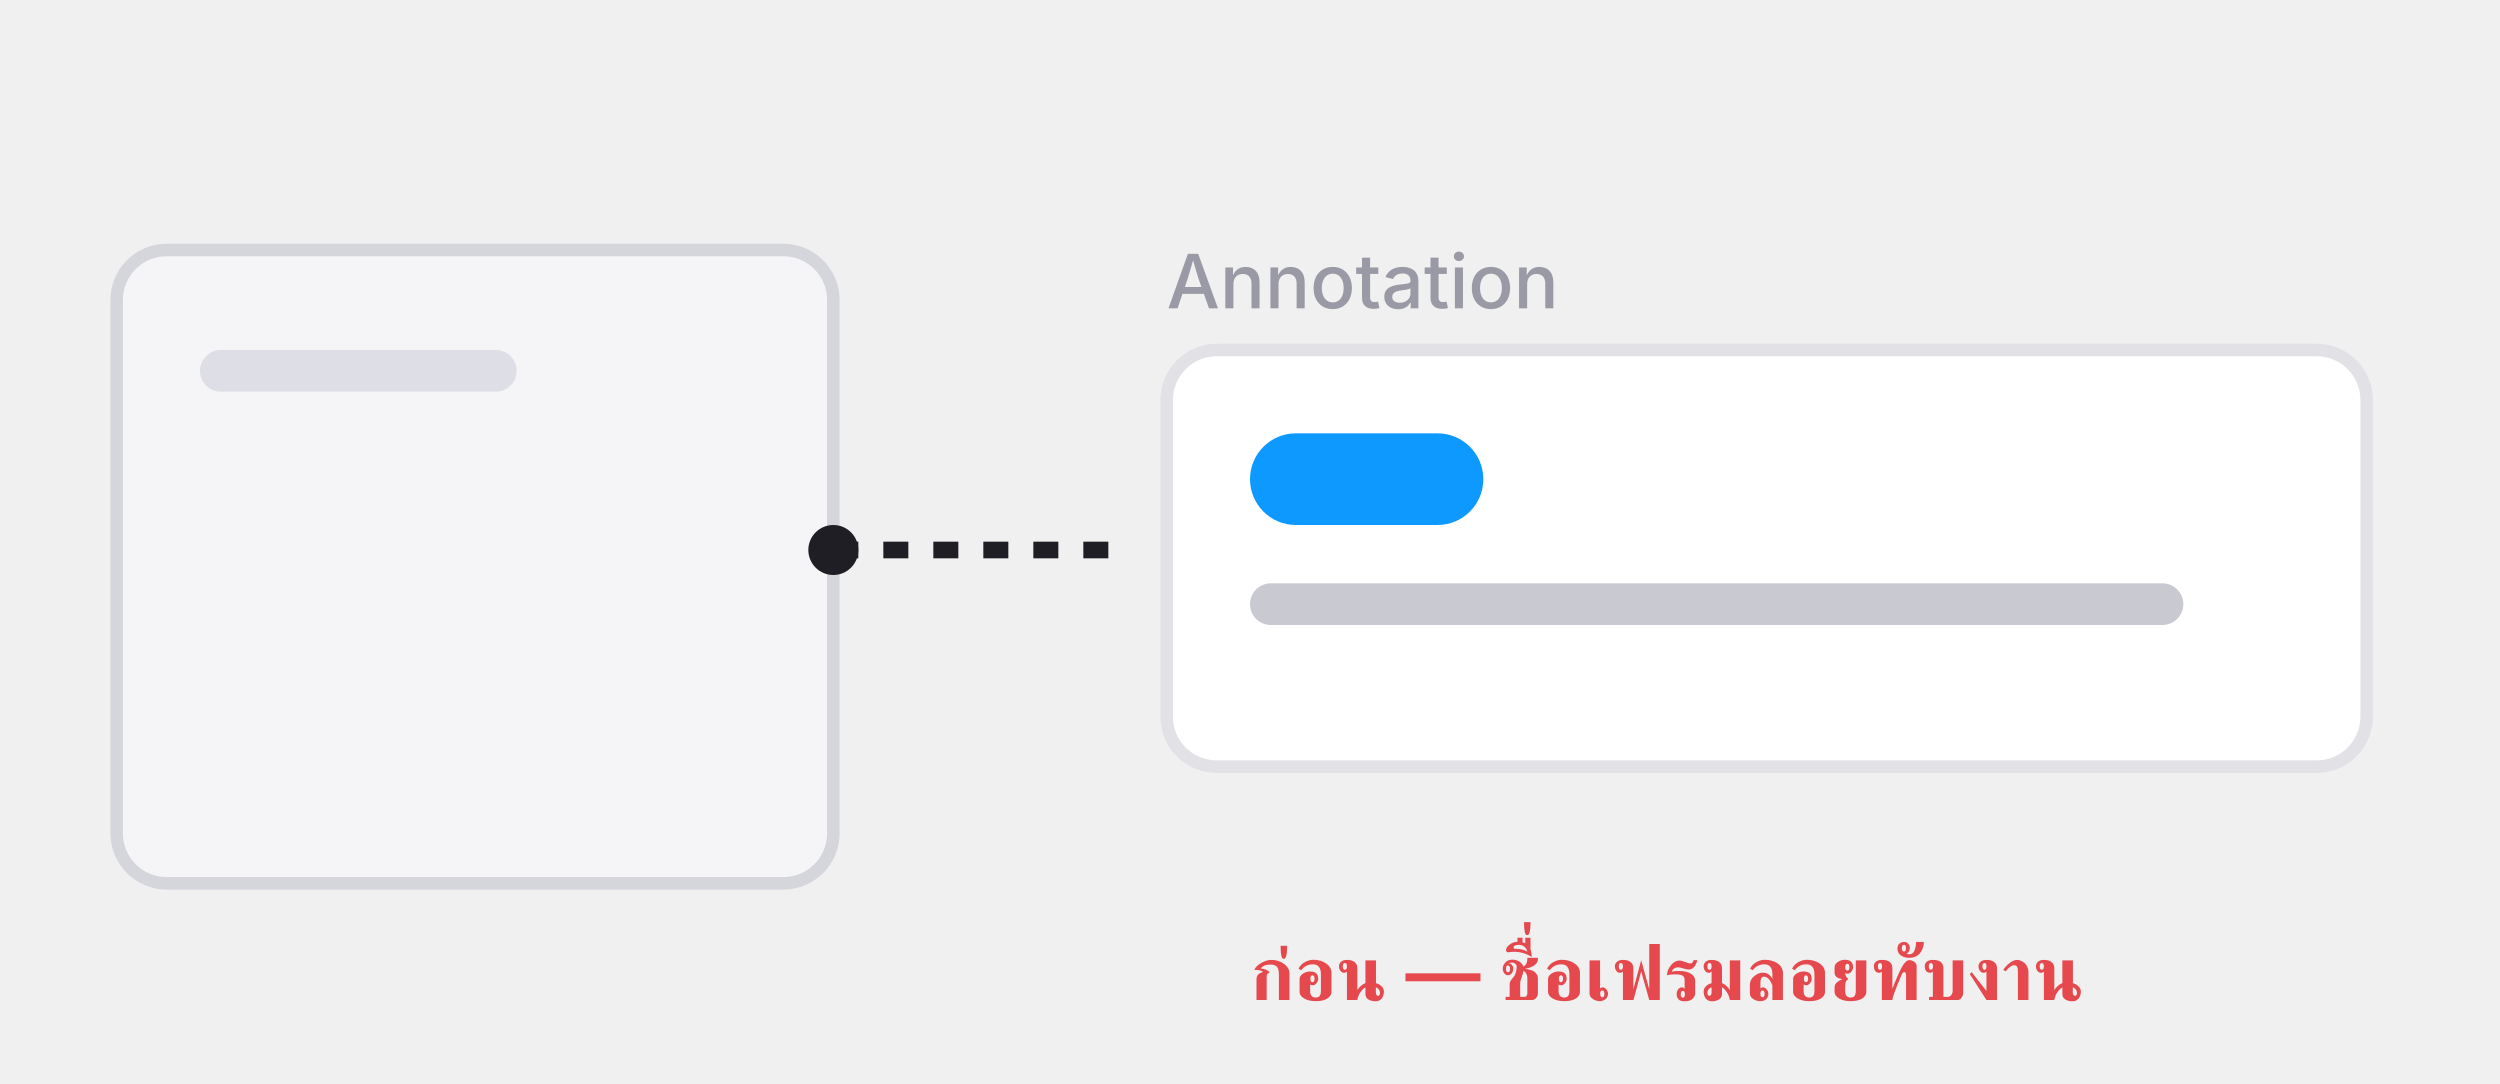
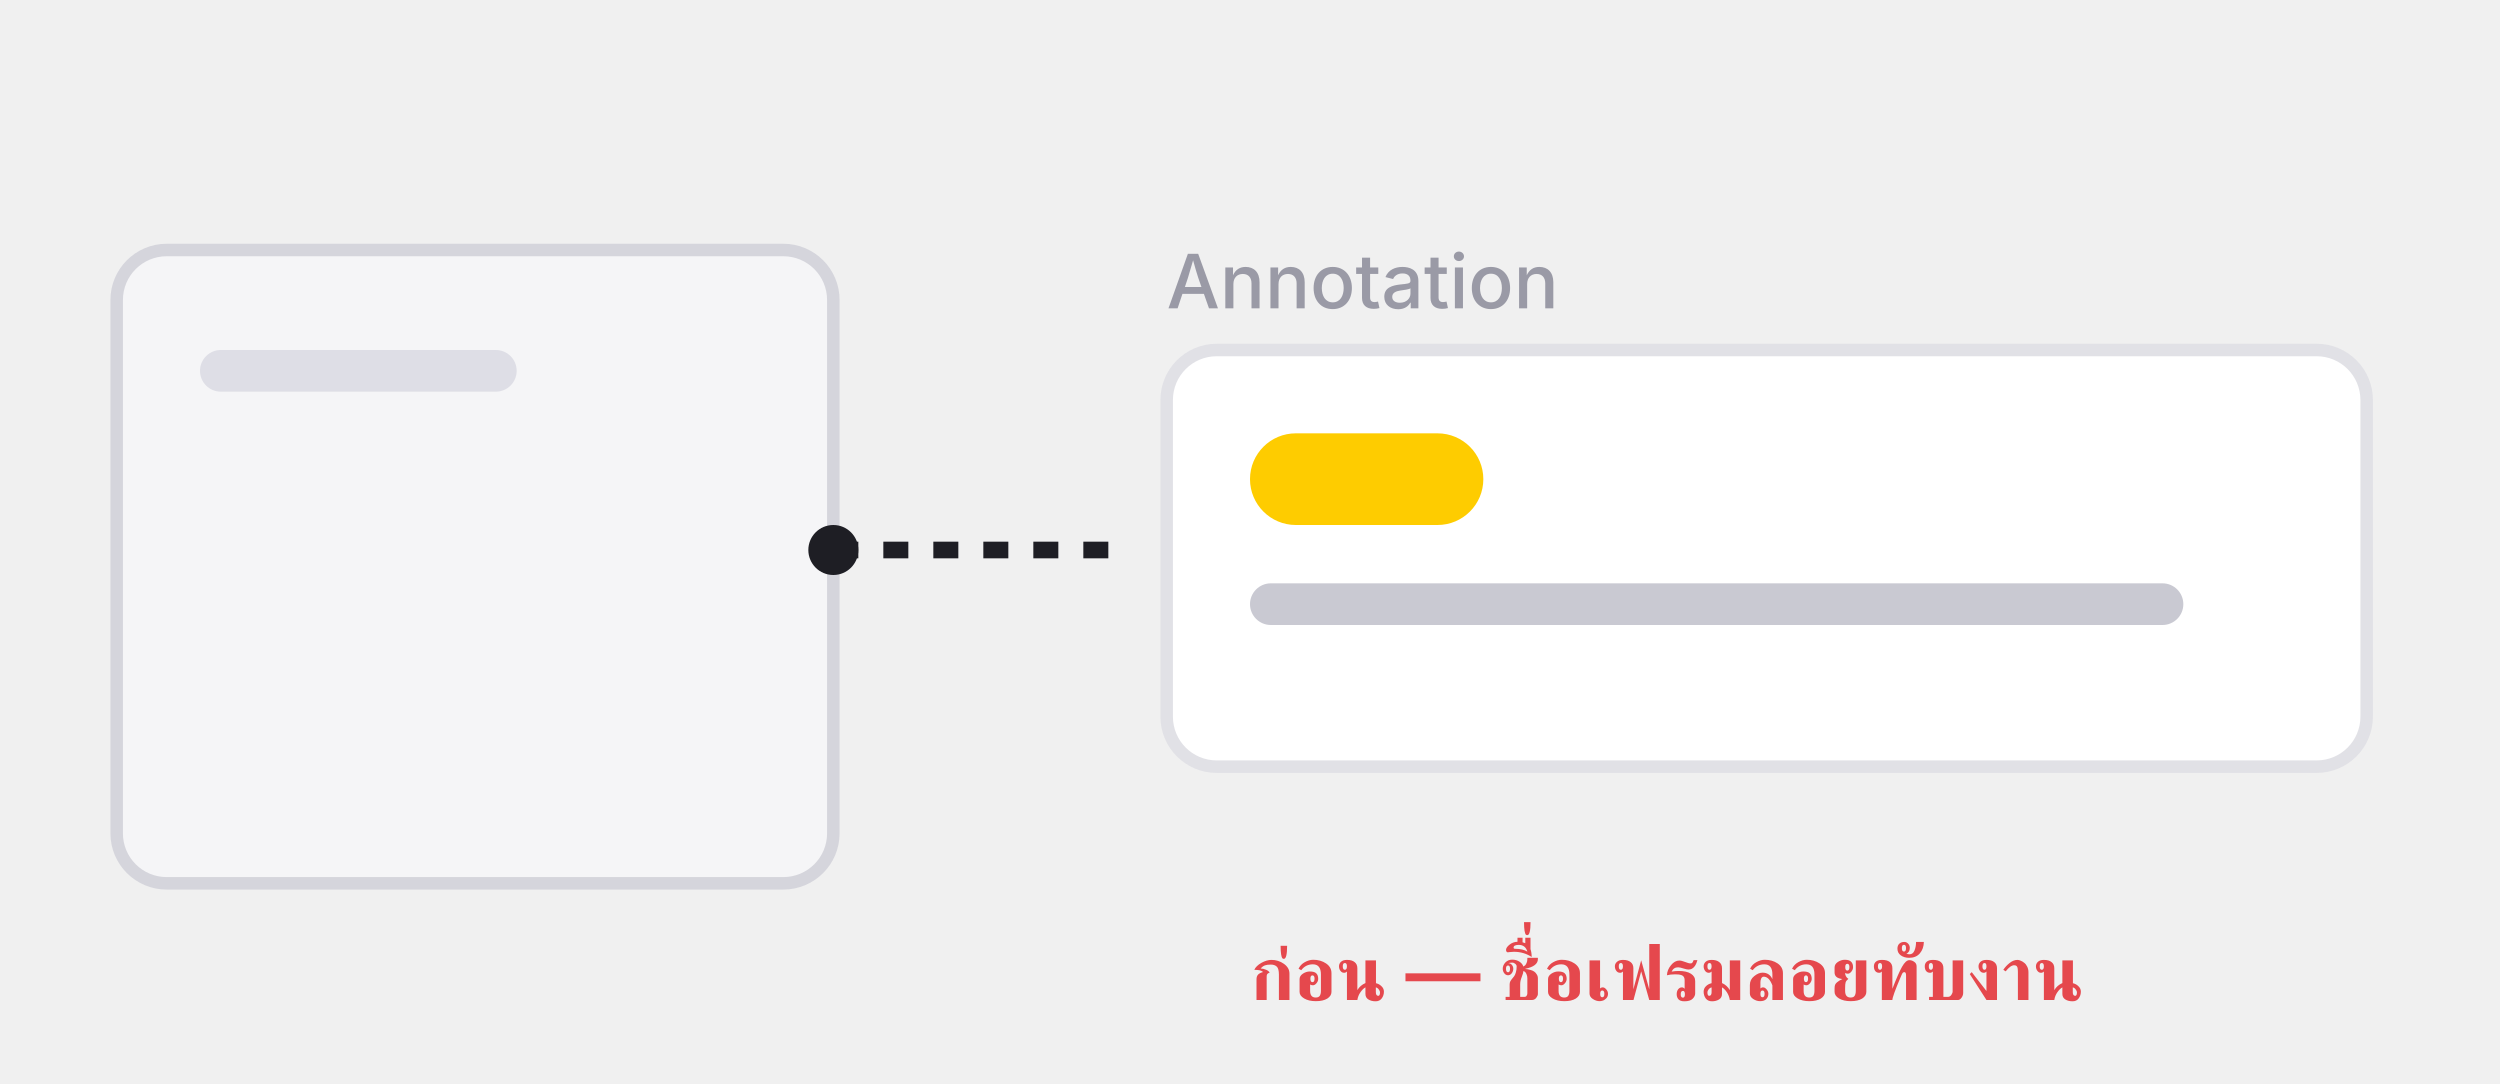
<svg xmlns="http://www.w3.org/2000/svg" viewBox="0 0 300 130" width="300" height="130" role="img" aria-label="ก่อน: ชื่อเฟรมลอยทับงาน หลัง: ไม่มีแล้ว">
  <style>
    .s { fill: #F5F5F7; stroke: #D5D5DC; stroke-width: 1.5; }
    .b { fill: #DEDEE6; }
    .card { fill: #FFFFFF; stroke: #E1E1E6; stroke-width: 1.5; }
    .t { fill: #C9C9D2; }
-     .pill { fill: #0D99FF; }
+     .pill { fill: #FECC00; }
    .w { fill: none; stroke: #1E1E24; stroke-width: 2; stroke-dasharray: 3 3; }
    .c { fill: #1E1E24; }
    .name { font: 500 9px -apple-system, sans-serif; fill: #9A9AA6; }
    .tag { font: 600 9px -apple-system, sans-serif; }
    .before { fill: #E5484D; }
    .after { fill: #12A594; }
    @media (prefers-color-scheme: dark) {
      .s { fill: #26262C; stroke: #3A3A44; }
      .b { fill: #3A3A44; }
      .card { fill: #1C1C21; stroke: #3A3A44; }
      .t { fill: #4A4A56; }
      .w { stroke: #E8E8EE; }
      .c { fill: #E8E8EE; }
    }
  </style>
  <rect class="s" x="14" y="30" width="86" height="76" rx="6" />
  <rect class="b" x="24" y="42" width="38" height="5" rx="2.5" />
  <path class="w" d="M100 66 L136 66" />
  <circle class="c" cx="100" cy="66" r="3" />
  <rect class="card" x="140" y="42" width="144" height="50" rx="6" />
  <rect class="pill" x="150" y="52" width="28" height="11" rx="5.5" />
  <rect class="t" x="150" y="70" width="112" height="5" rx="2.5" />
  <g>
    <text class="name" x="140" y="37">Annotation</text>
    <text class="tag before" x="150" y="120">ก่อน — ชื่อเฟรมลอยทับงาน</text>
-     <animate attributeName="opacity" values="1;1;0;0;1" keyTimes="0;0.42;0.5;0.92;1" dur="5s" repeatCount="indefinite" />
+     <animate attributeName="opacity" values="1;1;0;0;1" keyTimes="0;0.42;0.5;0.92;1" dur="2.8s" repeatCount="indefinite" />
  </g>
  <g opacity="0">
    <text class="tag after" x="150" y="120">หลัง — ไม่มีแล้ว</text>
-     <animate attributeName="opacity" values="0;0;1;1;0" keyTimes="0;0.42;0.5;0.92;1" dur="5s" repeatCount="indefinite" />
+     <animate attributeName="opacity" values="0;0;1;1;0" keyTimes="0;0.42;0.5;0.92;1" dur="2.8s" repeatCount="indefinite" />
  </g>
</svg>
